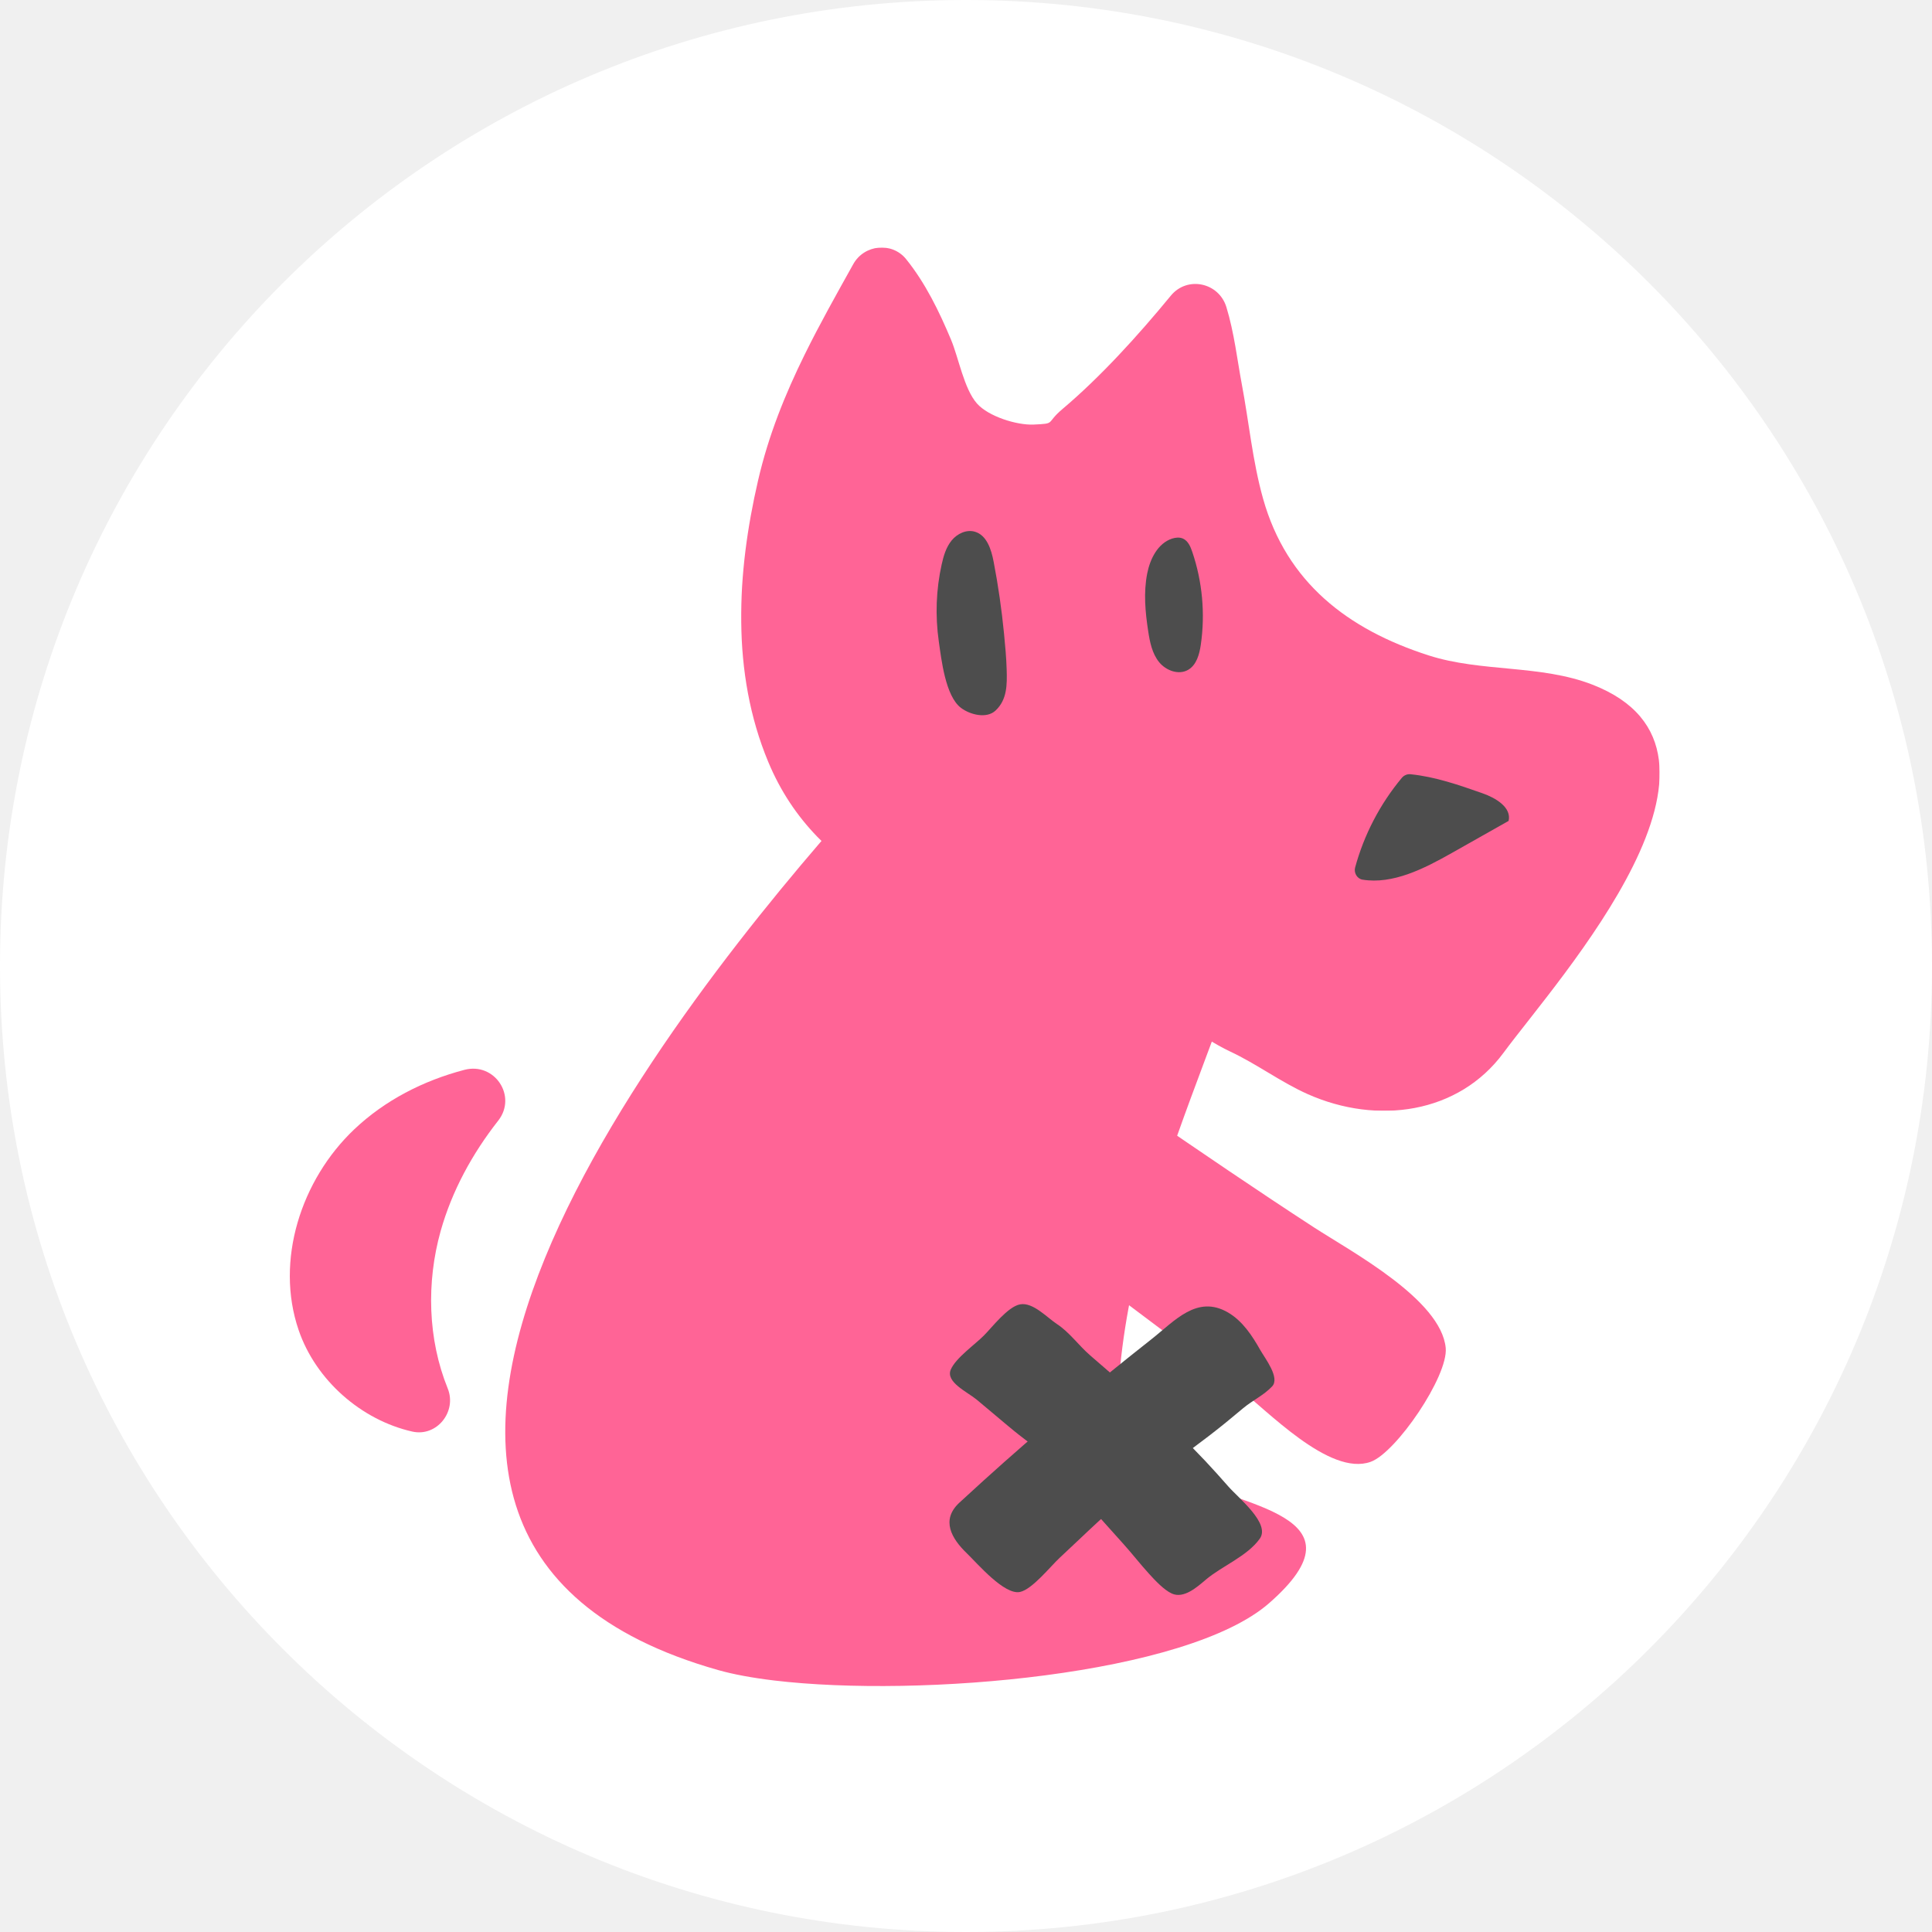
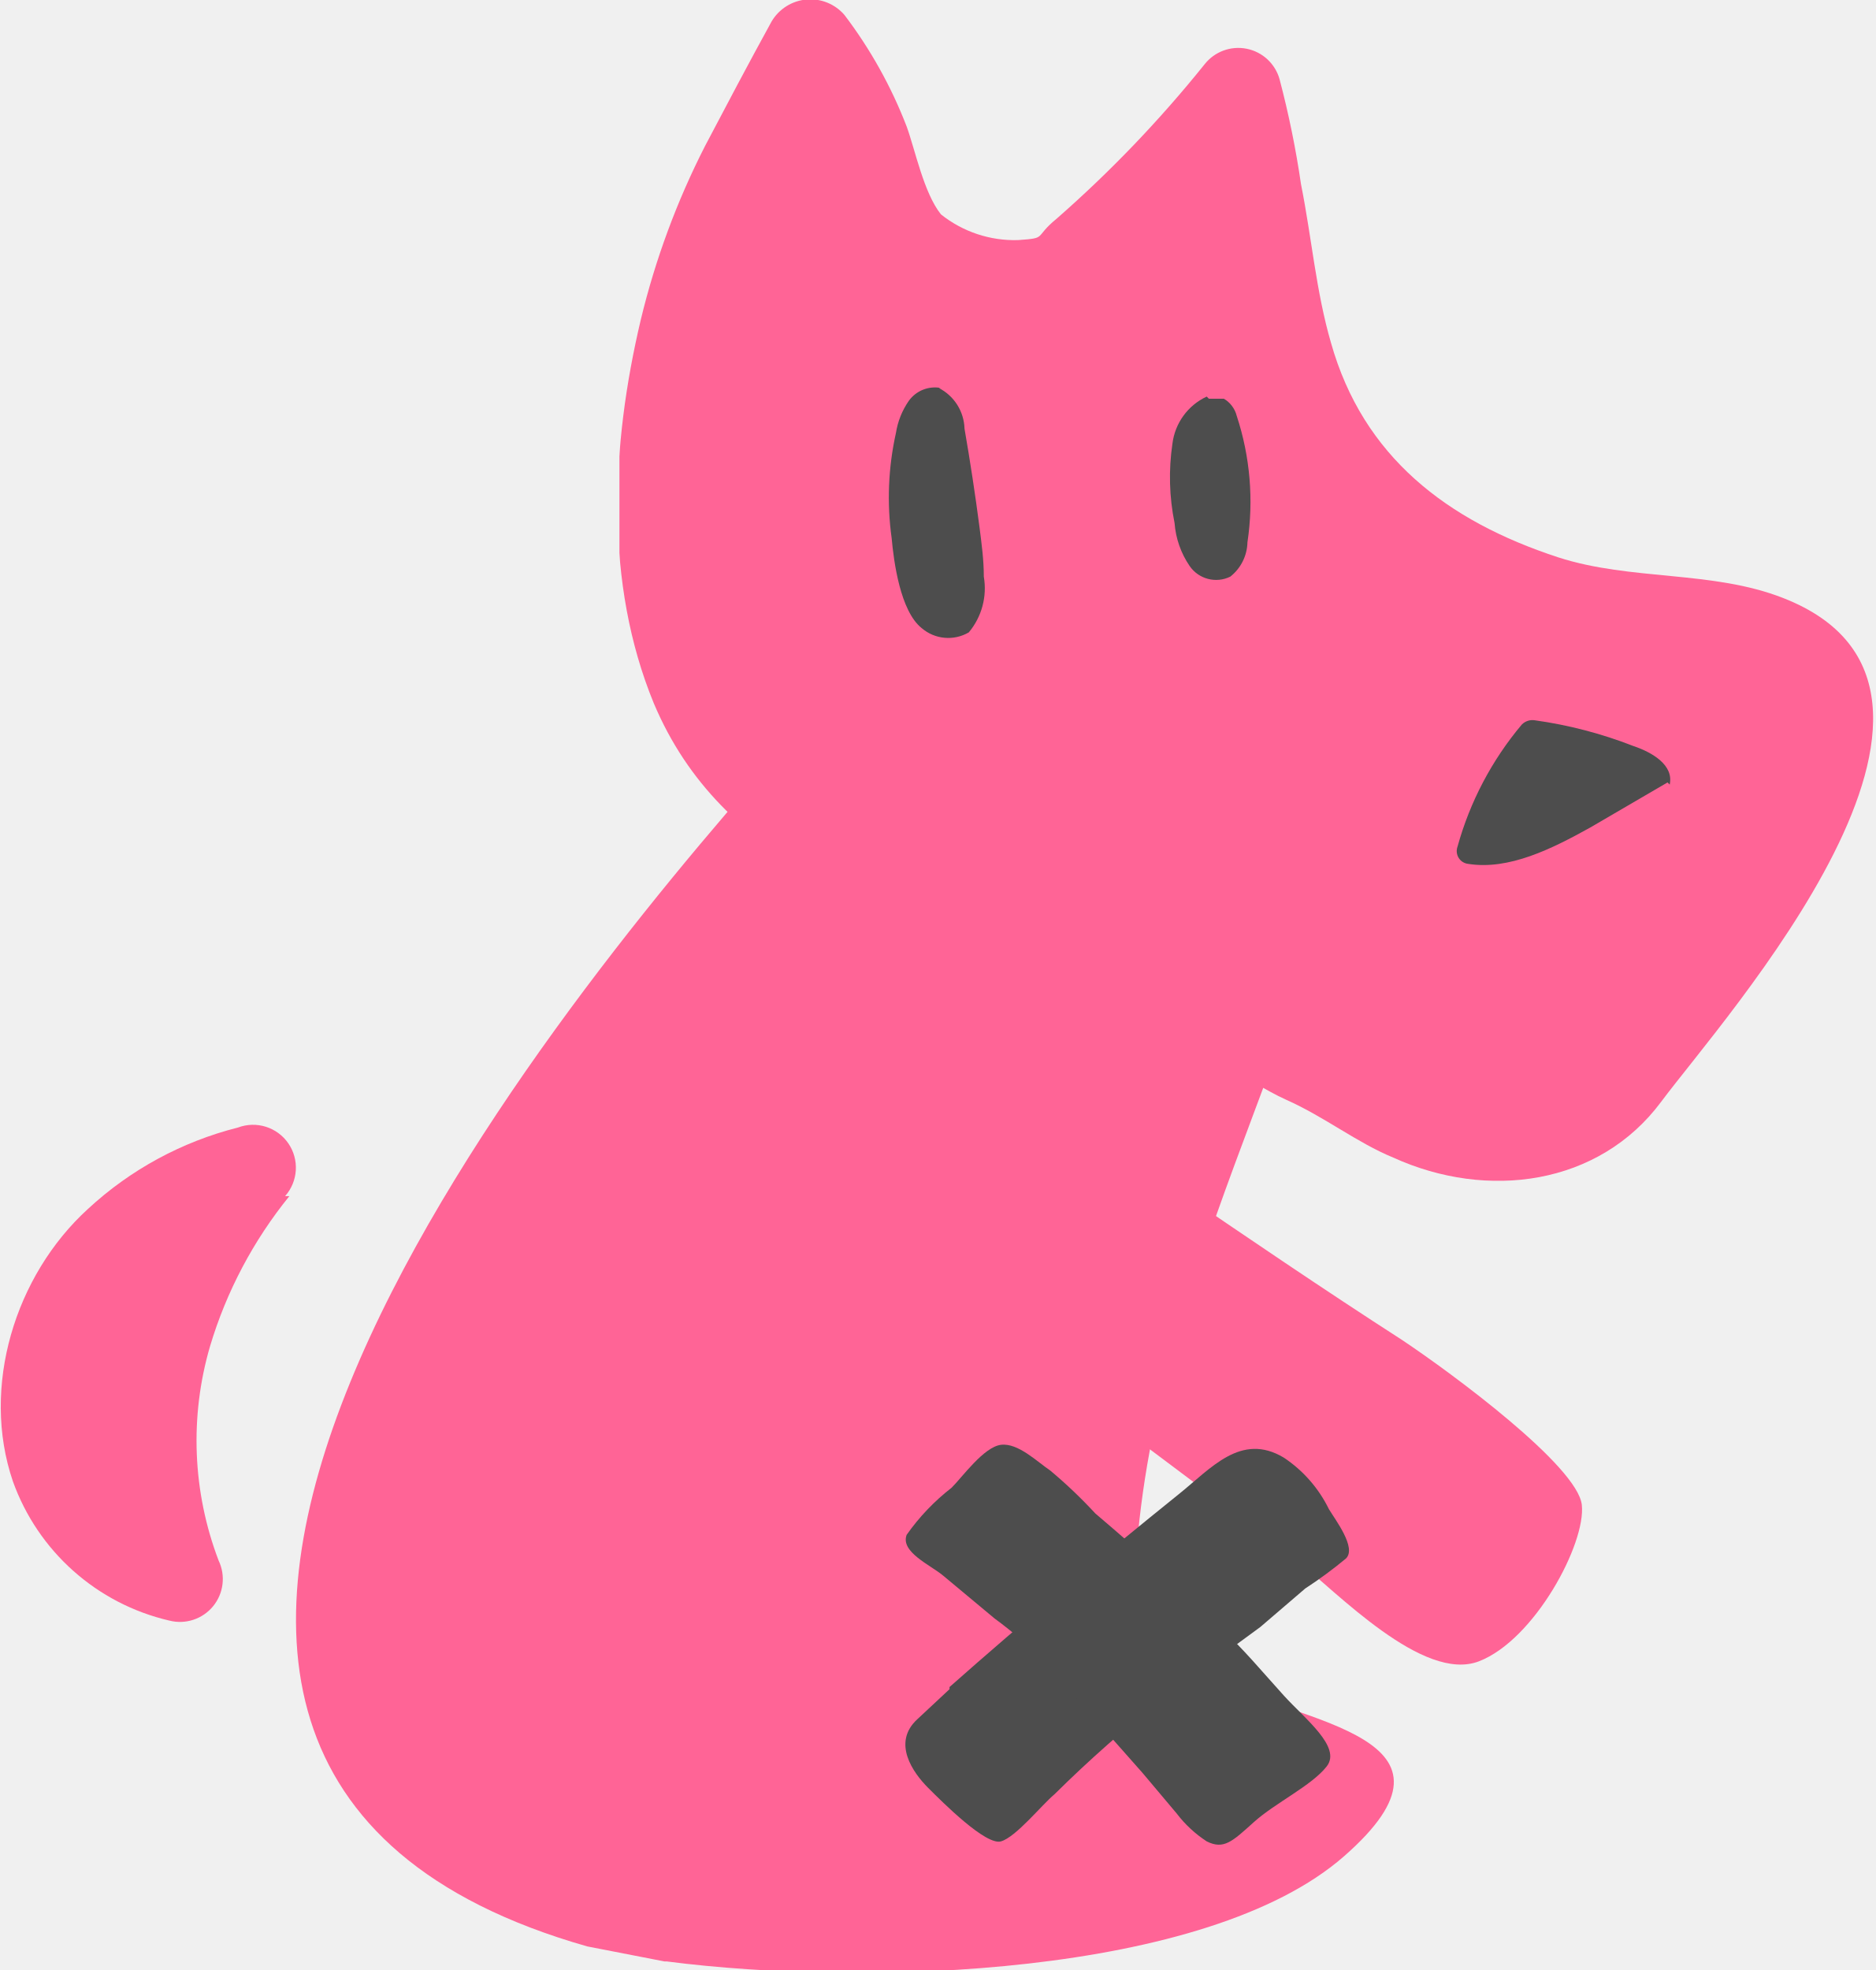
- <svg xmlns="http://www.w3.org/2000/svg" xmlns:xlink="http://www.w3.org/1999/xlink" width="40px" height="40px" viewBox="0 0 40 40" version="1.1">
+ <svg xmlns="http://www.w3.org/2000/svg" id="87e926b7-7314-4526-a33c-972ae40cb272" data-name="圖層 1" viewBox="0 0 87.5 91.9">
  <defs>
-     <polygon id="path-1" points="19.025 17.966 19.025 0.092 0.009 0.092 0.009 17.966 19.025 17.966" />
+     <mask id="9cbb3bd3-ee93-4dc1-90eb-dc5f6a38afc2" x="28.82" y="0" width="58.65" height="55.12" maskUnits="userSpaceOnUse">
+       <g transform="translate(-0.2 0)">
+         <g id="13b8cb74-00bd-45b1-b8d4-7881c89d65f1" data-name="mask-2">
+           <polygon id="0660cf61-bc6c-4bf3-8b88-de58132aa835" data-name="path-1" points="87.7 55.1 87.7 0 29.1 0 29.1 55.1 87.7 55.1" style="fill:#fff" />
+         </g>
+       </g>
+     </mask>
  </defs>
-   <g id="mockup" stroke="none" stroke-width="1" fill="none" fill-rule="evenodd">
-     <g id="Lai" transform="translate(-982, -503)">
-       <g id="Lai-Ending" transform="translate(829, 118)">
-         <g id="buttom" transform="translate(0, 370)">
-           <g id="legend" transform="translate(0, 15)">
-             <g id="icon" transform="translate(153, 0)">
-               <circle id="Oval-4" fill="#FFFFFF" cx="20" cy="20" r="20" />
-               <g id="Page-1" transform="translate(6, 5)">
-                 <g id="Group-3" transform="translate(9.3361, 0.032241)">
-                   <mask id="mask-2" fill="white">
-                     <use xlink:href="#path-1" />
-                   </mask>
-                   <g id="Clip-2" />
-                   <path d="M1.324,2.308 C0.92,3.129 0.575,3.977 0.358,4.919 C-0.083,6.828 -0.2,8.893 0.568,10.738 C1.599,13.218 4.03,13.845 6.287,14.893 C6.794,15.129 7.295,15.378 7.797,15.624 C8.405,15.624 9.563,16.473 10.128,16.736 C10.685,16.996 11.184,17.374 11.742,17.622 C13.179,18.26 14.86,18.029 15.793,16.764 C16.932,15.22 21.197,10.527 17.632,9.142 C16.558,8.725 15.333,8.888 14.242,8.537 C12.566,7.999 11.302,7.025 10.815,5.294 C10.595,4.512 10.522,3.701 10.371,2.905 C10.284,2.445 10.217,1.855 10.055,1.326 C9.898,0.814 9.243,0.676 8.904,1.09 C8.215,1.928 7.438,2.781 6.659,3.438 C6.303,3.739 6.537,3.736 6.063,3.758 C5.718,3.773 5.13,3.592 4.891,3.322 C4.623,3.019 4.511,2.375 4.354,2.001 C4.106,1.41 3.823,0.828 3.425,0.334 C3.132,-0.03 2.558,0.028 2.33,0.436 C1.98,1.064 1.634,1.678 1.324,2.308" id="Fill-1" fill="#FF6496" mask="url(#mask-2)" />
-                 </g>
-                 <g id="Group-6" transform="translate(4.356846, 6.878714)" fill="#FF6496">
-                   <path d="M5.67,22.914 C5.222,22.86 4.829,22.788 4.511,22.698 C-5.284,19.925 3.8,8.719 7.338,4.748 C9.141,2.723 10.122,0.921 12.998,0.262 C16.529,-0.547 16.764,0.65 16.399,3.753 C15.88,8.165 13.263,12.008 12.834,16.428 C12.617,18.66 12.263,17.732 14.02,18.651 C15.281,19.312 18.009,19.483 15.92,21.312 C14.222,22.799 8.694,23.275 5.67,22.914" id="Fill-4" />
-                 </g>
-                 <path d="M12.812,18.34 C14.879,20.249 17.349,21.967 19.589,23.698 C20.24,24.201 21.523,25.57 22.377,25.266 C22.905,25.078 23.986,23.491 23.932,22.908 C23.837,21.906 21.981,20.916 21.206,20.413 C18.844,18.878 16.536,17.221 14.186,15.678 C13.032,14.92 12.444,14.511 11.906,15.804 C11.479,16.829 11.654,17.423 12.5,18.306 C12.777,18.595 13.077,18.805 13.454,18.959" id="Fill-7" fill="#FF6496" />
-                 <path d="M4.314,18.203 C4.713,17.695 4.24,16.986 3.615,17.15 C2.765,17.373 1.97,17.779 1.334,18.382 C0.232,19.427 -0.309,21.101 0.183,22.538 C0.538,23.578 1.482,24.401 2.535,24.639 C3.043,24.754 3.465,24.226 3.269,23.745 C2.857,22.728 2.825,21.552 3.123,20.488 C3.358,19.654 3.778,18.886 4.314,18.203" id="Fill-9" fill="#FF6496" />
-                 <path d="M25.234,11.996 C25.299,11.716 24.967,11.52 24.696,11.425 C24.21,11.254 23.717,11.082 23.206,11.03 C23.138,11.022 23.068,11.051 23.024,11.104 C22.573,11.644 22.24,12.283 22.056,12.962 C22.027,13.071 22.097,13.193 22.208,13.212 C22.836,13.315 23.485,12.984 24.055,12.662 C24.448,12.44 24.841,12.218 25.234,11.996" id="Fill-11" fill="#4D4D4D" />
-                 <path d="M14.182,6.008 C14.43,6.079 14.524,6.376 14.572,6.629 C14.667,7.121 14.738,7.617 14.787,8.115 C14.811,8.364 14.835,8.614 14.842,8.864 C14.851,9.17 14.854,9.486 14.611,9.712 C14.424,9.886 14.082,9.797 13.895,9.655 C13.573,9.411 13.49,8.651 13.437,8.281 C13.361,7.751 13.38,7.206 13.497,6.683 C13.536,6.507 13.589,6.328 13.704,6.188 C13.818,6.049 14.008,5.958 14.182,6.008" id="Fill-13" fill="#4D4D4D" />
-                 <path d="M18.264,6.152 C18.338,6.128 18.421,6.119 18.492,6.151 C18.597,6.198 18.647,6.315 18.684,6.424 C18.894,7.04 18.955,7.707 18.861,8.351 C18.832,8.548 18.773,8.766 18.601,8.867 C18.405,8.983 18.138,8.884 17.995,8.705 C17.853,8.527 17.806,8.292 17.772,8.067 C17.711,7.671 17.674,7.265 17.752,6.872 C17.812,6.569 17.971,6.25 18.264,6.152" id="Fill-15" fill="#4D4D4D" />
-                 <path d="M14.363,25.654 C15.487,24.637 16.65,23.664 17.841,22.726 C18.321,22.348 18.783,21.801 19.424,22.173 C19.726,22.349 19.926,22.655 20.094,22.953 C20.192,23.125 20.506,23.526 20.338,23.704 C20.164,23.889 19.926,23.997 19.736,24.157 C19.508,24.349 19.277,24.539 19.04,24.721 C18.562,25.087 18.073,25.437 17.587,25.792 C16.993,26.227 16.478,26.755 15.939,27.253 C15.75,27.428 15.37,27.908 15.117,27.96 C14.794,28.027 14.239,27.374 14.019,27.161 C13.701,26.856 13.476,26.471 13.861,26.113 C14.028,25.959 14.195,25.806 14.363,25.654" id="Fill-17" fill="#4D4D4D" />
-                 <path d="M18.452,24.741 C18.795,25.067 19.115,25.415 19.427,25.771 C19.64,26.016 20.307,26.54 20.083,26.856 C19.823,27.221 19.305,27.419 18.968,27.703 C18.792,27.851 18.512,28.108 18.26,27.992 C18.097,27.917 17.912,27.718 17.792,27.586 C17.608,27.385 17.441,27.168 17.259,26.966 C16.754,26.406 16.258,25.843 15.762,25.276 C15.54,25.021 15.263,24.844 15.004,24.633 C14.74,24.417 14.483,24.194 14.221,23.978 C14.028,23.818 13.573,23.616 13.685,23.355 C13.788,23.115 14.182,22.84 14.368,22.653 C14.545,22.476 14.865,22.052 15.121,22.005 C15.386,21.957 15.678,22.278 15.88,22.411 C16.14,22.58 16.333,22.856 16.57,23.061 C17.206,23.611 17.842,24.161 18.452,24.741" id="Fill-19" fill="#4D4D4D" />
-               </g>
+   <g id="4d6bd527-73ba-4079-b4aa-2b263dbee452" data-name="buttom">
+     <g id="79931afd-b7d1-4180-80f5-704c0cee9ef7" data-name="legend">
+       <g id="4b0b8a0f-bb3d-439f-ad74-9dae1b133fb3" data-name="icon">
+         <g id="d00d671f-21c8-4a1d-9de1-a9db618908b2" data-name="Page-1">
+           <g id="685297b5-32f6-4dde-a6e3-ea1bee6ef107" data-name="Group-3">
+             <g style="mask:url(#9cbb3bd3-ee93-4dc1-90eb-dc5f6a38afc2)">
+               <path id="1dd7a466-d784-4cc3-acf3-edb6d8058bda" data-name="Fill-1" d="M33.1,6.8a36.7,36.7,0,0,0-3,8.1c-1.4,5.9-1.7,12.3.6,17.9,3.2,7.6,10.7,9.6,17.6,12.8l4.7,2.3c1.9,0,5.4,2.6,7.2,3.4s3.3,2,5,2.7c4.4,2,9.6,1.3,12.5-2.6s16.7-19.2,5.7-23.5c-3.3-1.3-7.1-.8-10.5-1.9-5.2-1.7-9.1-4.7-10.6-10-0.7-2.4-.9-4.9-1.4-7.4a44.2,44.2,0,0,0-1-4.9,2,2,0,0,0-3.5-.7,57.1,57.1,0,0,1-6.9,7.2c-1.1.9-.4,0.9-1.8,1A5.5,5.5,0,0,1,44.1,10C43.3,9,42.9,7,42.5,5.9A21.2,21.2,0,0,0,39.6.7a2.1,2.1,0,0,0-3.4.3C35.1,3,34.1,4.9,33.1,6.8" transform="translate(-0.2 0)" style="fill:#ff6496" />
            </g>
          </g>
+           <g id="a4e9723b-0afc-47a8-9554-e7c78f04aff8" data-name="Group-6">
+             <path id="f1cb2d70-c621-4b38-bc95-82b17f672ee0" data-name="Fill-4" d="M31.2,91.5l-3.6-.7c-30.2-8.6-2.2-43.1,8.7-55.4,5.6-6.2,8.6-11.8,17.5-13.8,10.9-2.5,11.6,1.2,10.5,10.8-1.6,13.6-9.7,25.5-11,39.1-0.7,6.9-1.8,4,3.7,6.9,3.9,2,12.3,2.6,5.9,8.2s-22.3,6.1-31.6,4.9" transform="translate(-0.2 0)" style="fill:#ff6496" />
+           </g>
+           <path id="b808cf38-24da-4f18-a17a-77d9c2d1ce83" data-name="Fill-7" d="M39.7,56.2c6.4,5.9,14,11.2,20.9,16.5,2,1.6,6,5.8,8.6,4.8s5-5.5,4.8-7.3-6-6.1-8.4-7.7C58.3,57.8,51.2,52.7,44,48c-3.6-2.3-5.4-3.6-7,.4s-0.8,5,1.8,7.7a8.3,8.3,0,0,0,2.9,2" transform="translate(-0.2 0)" style="fill:#ff6496" />
+           <path id="6236164e-03bc-46c2-b89c-23aa84489b2d" data-name="Fill-9" d="M13.5,55.8a2,2,0,0,0-2.2-3.2,16.1,16.1,0,0,0-7,3.8C0.9,59.5-.7,64.7.8,69.1a10.2,10.2,0,0,0,7.3,6.5,2,2,0,0,0,2.3-2.8,15.7,15.7,0,0,1-.4-10,20.4,20.4,0,0,1,3.7-7" transform="translate(-0.2 0)" style="fill:#ff6496" />
+           <path id="2d705f23-87ad-4c7a-a806-3a38ce3b7423" data-name="Fill-11" d="M78.1,36.6c0.2-.9-0.8-1.5-1.7-1.8a20.3,20.3,0,0,0-4.6-1.2,0.7,0.7,0,0,0-.6.2,15.1,15.1,0,0,0-3,5.7,0.6,0.6,0,0,0,.5.8c1.9,0.3,3.9-.7,5.7-1.7l3.6-2.1" transform="translate(-0.2 0)" style="fill:#4d4d4d" />
+           <path id="83157400-42e4-4811-b4d1-eedc5fb30ce4" data-name="Fill-13" d="M44,18.1a2.2,2.2,0,0,1,1.2,1.9q0.4,2.3.7,4.6c0.1,0.8.2,1.5,0.2,2.3a3.2,3.2,0,0,1-.7,2.6,1.9,1.9,0,0,1-2.2-.2c-1-.8-1.3-3.1-1.4-4.2a13.8,13.8,0,0,1,.2-4.9,3.6,3.6,0,0,1,.6-1.5,1.5,1.5,0,0,1,1.5-.6" transform="translate(-0.2 0)" style="fill:#4d4d4d" />
+           <path id="1519a816-7fb3-44ce-be30-1b833fb704f7" data-name="Fill-15" d="M56.6,18.6h0.7a1.3,1.3,0,0,1,.6.8,12.8,12.8,0,0,1,.5,5.9,2.1,2.1,0,0,1-.8,1.6,1.5,1.5,0,0,1-1.9-.5,4.1,4.1,0,0,1-.7-2,10.7,10.7,0,0,1-.1-3.7,2.8,2.8,0,0,1,1.6-2.2" transform="translate(-0.2 0)" style="fill:#4d4d4d" />
+           <path id="00fe49b1-a85b-42d4-ba91-db2a49e8b34c" data-name="Fill-17" d="M44.5,78.7c3.5-3.1,7.1-6.1,10.7-9,1.5-1.2,2.9-2.9,4.9-1.7a6.1,6.1,0,0,1,2.1,2.4c0.3,0.5,1.3,1.8.8,2.3a20,20,0,0,1-1.9,1.4L59,75.9l-4.5,3.3a59.1,59.1,0,0,0-5.1,4.5c-0.6.5-1.8,2-2.5,2.2s-2.7-1.8-3.4-2.5-1.7-2.1-.5-3.2l1.5-1.4" transform="translate(-0.2 0)" style="fill:#4d4d4d" />
+           <path id="6d58bc13-8418-4384-a74a-bf4f0857cd04" data-name="Fill-19" d="M57.1,75.9c1.1,1,2,2.1,3,3.2s2.7,2.4,2,3.3-2.4,1.7-3.4,2.6-1.4,1.3-2.2.9a5.6,5.6,0,0,1-1.4-1.3l-1.6-1.9-4.6-5.2a18,18,0,0,0-2.3-2l-2.4-2c-0.6-.5-2-1.1-1.7-1.9a10.2,10.2,0,0,1,2.1-2.2c0.5-.5,1.5-1.9,2.3-2s1.7,0.8,2.3,1.2a22.4,22.4,0,0,1,2.1,2c2,1.7,3.9,3.4,5.8,5.2" transform="translate(-0.2 0)" style="fill:#4d4d4d" />
        </g>
      </g>
    </g>
  </g>
</svg>
